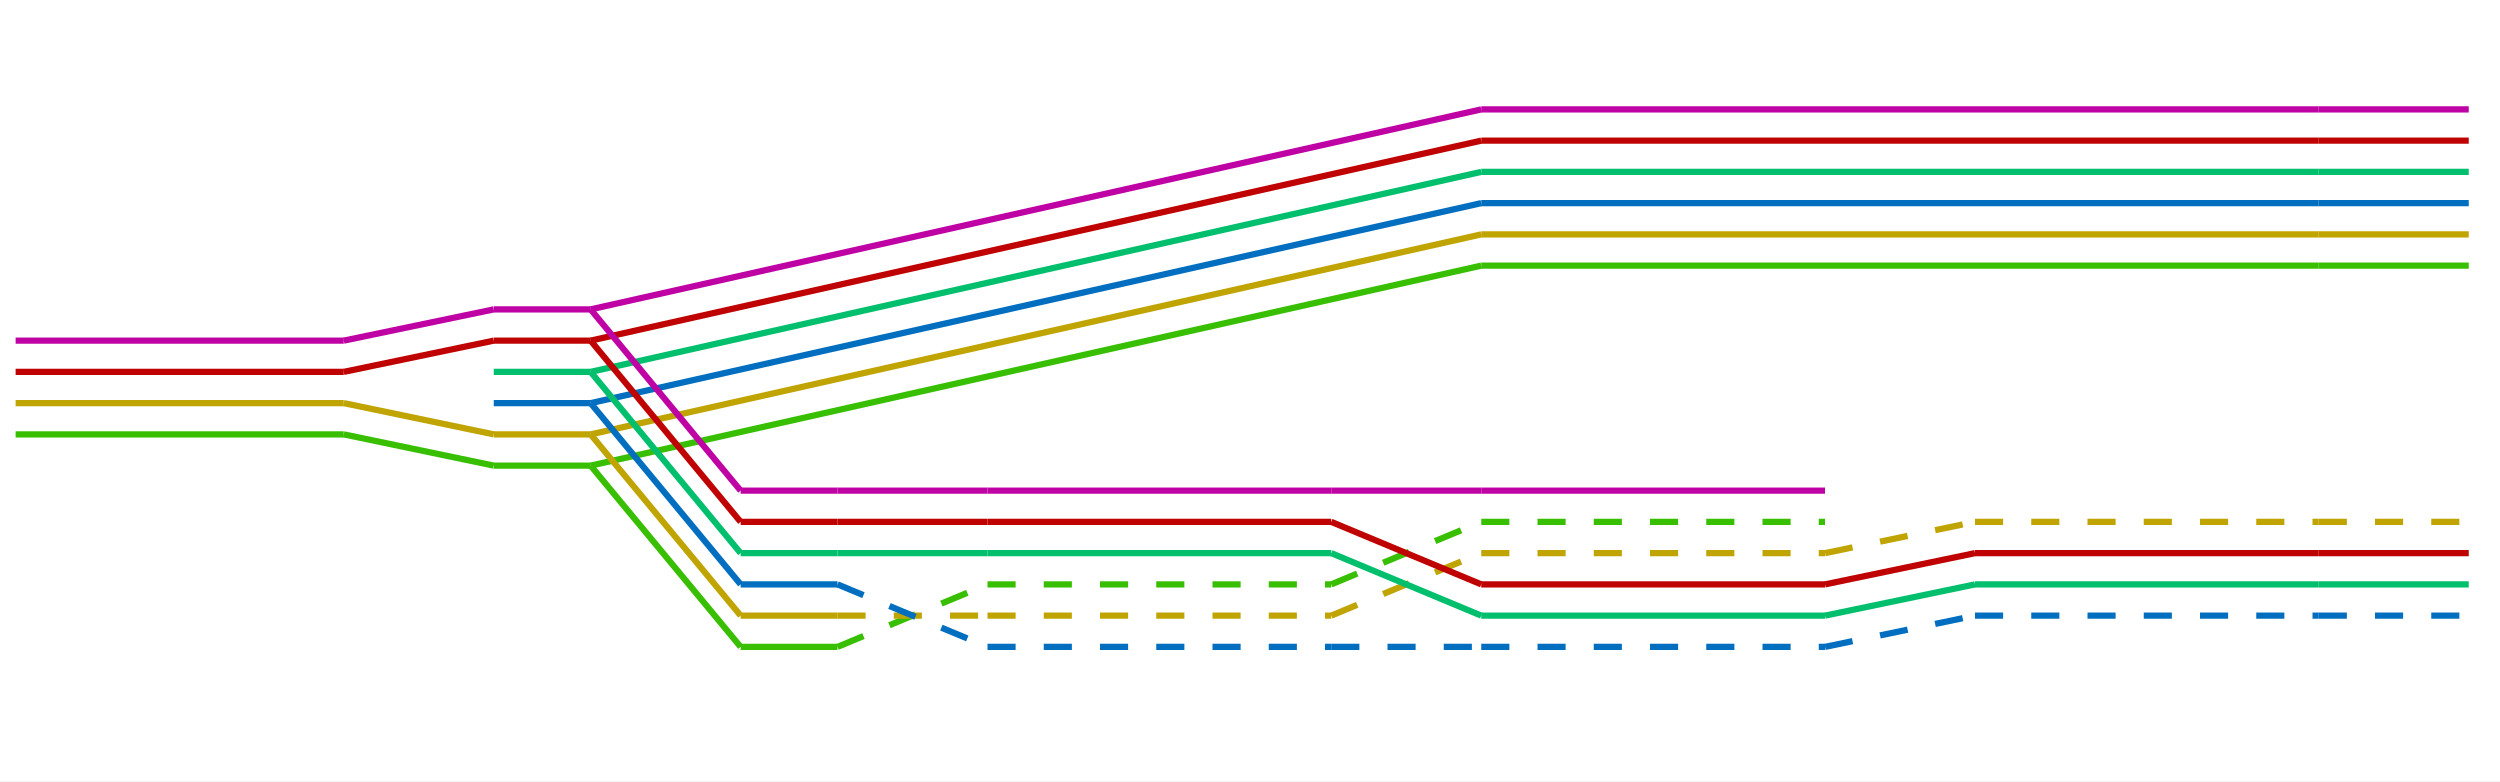
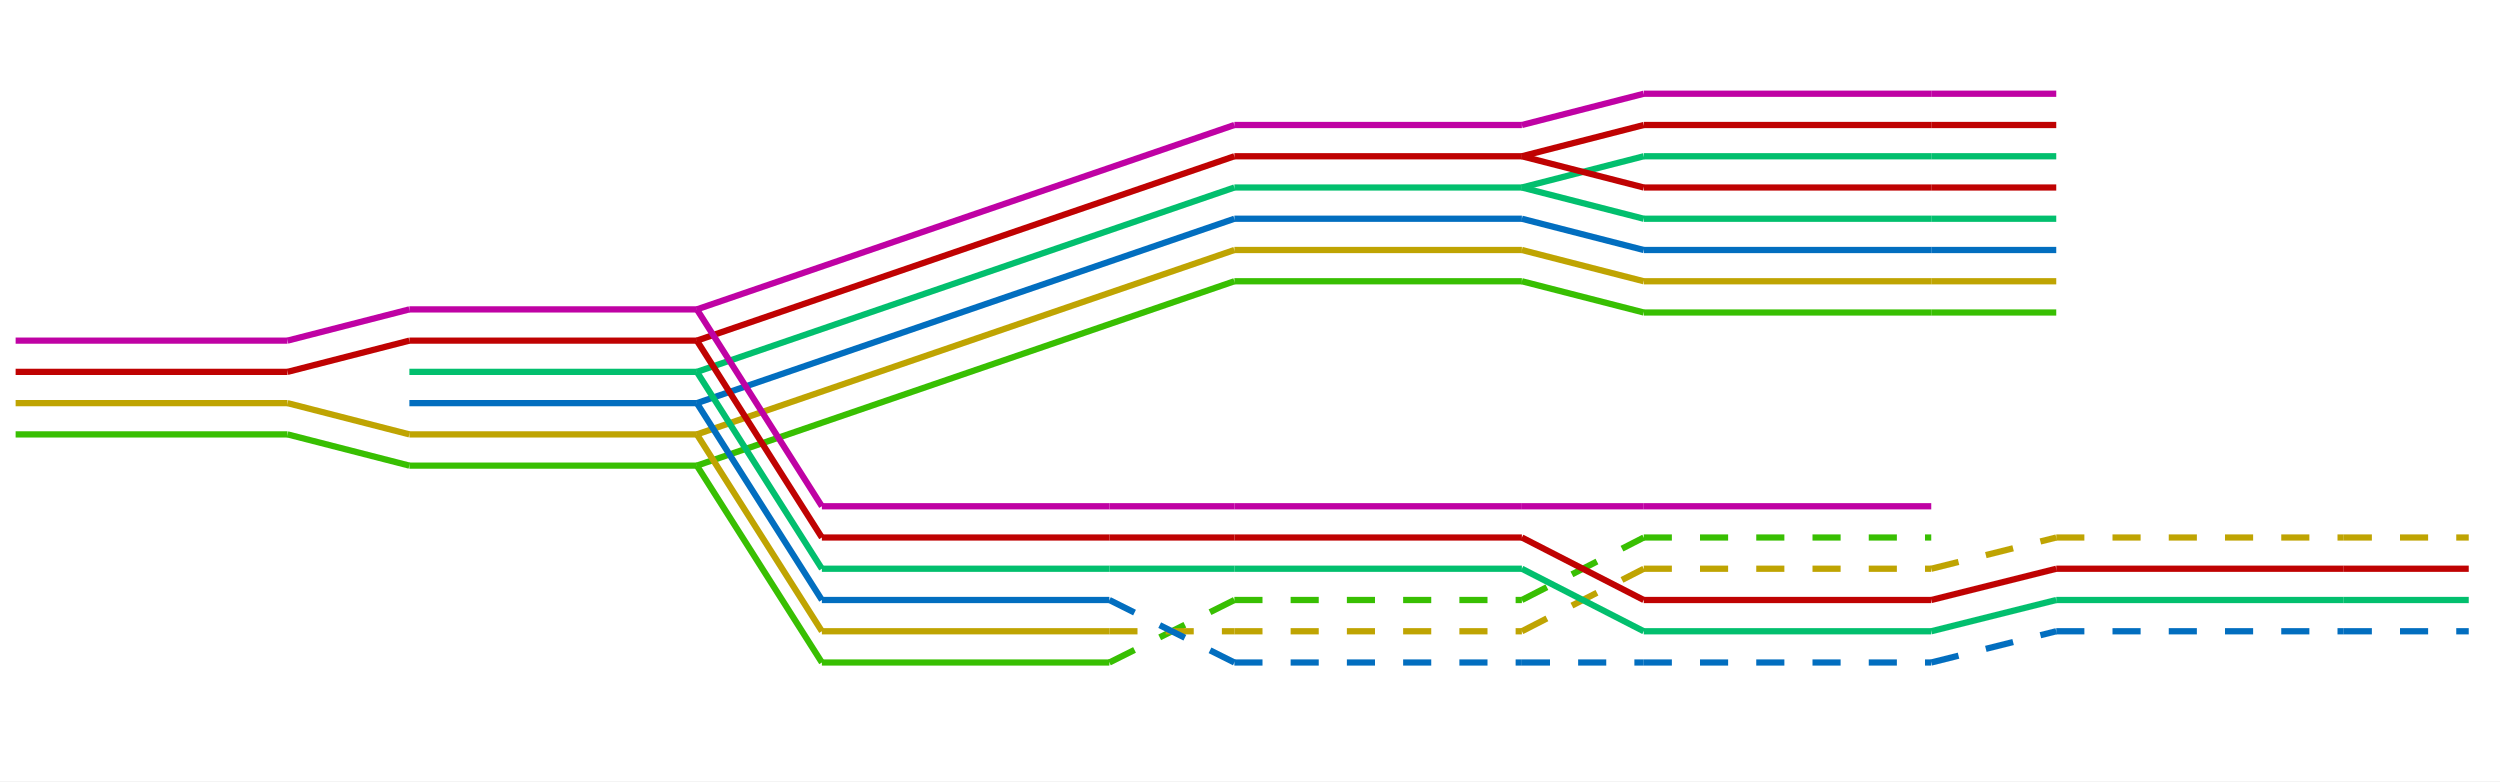
<svg xmlns="http://www.w3.org/2000/svg" fill-opacity="1" color-rendering="auto" color-interpolation="auto" text-rendering="auto" stroke="black" stroke-linecap="square" stroke-miterlimit="10" shape-rendering="auto" stroke-opacity="1" fill="black" stroke-dasharray="none" font-weight="normal" stroke-width="1" font-family="'Dialog'" font-style="normal" stroke-linejoin="miter" font-size="12px" stroke-dashoffset="0" image-rendering="auto">
  <defs id="genericDefs" />
  <g>
    <g fill="white" stroke="white">
      <rect x="0" width="800" height="250" y="0" stroke="none" />
    </g>
    <g fill="rgb(191,2,164)" stroke-width="2" stroke-linecap="butt" stroke="rgb(191,2,164)" stroke-linejoin="bevel">
-       <line y2="109" fill="none" x1="5" x2="110" y1="109" />
-       <line y2="119" fill="none" x1="5" x2="110" stroke="rgb(191,2,2)" y1="119" />
-       <line y2="129" fill="none" x1="5" x2="110" stroke="rgb(191,164,2)" y1="129" />
-       <line y2="139" fill="none" x1="5" x2="110" stroke="rgb(56,191,2)" y1="139" />
-       <line y2="99" fill="none" x1="110" x2="158" y1="109" />
-       <line y2="109" fill="none" x1="110" x2="158" stroke="rgb(191,2,2)" y1="119" />
-       <line y2="139" fill="none" x1="110" x2="158" stroke="rgb(191,164,2)" y1="129" />
-       <line y2="149" fill="none" x1="110" x2="158" stroke="rgb(56,191,2)" y1="139" />
-       <line y2="99" fill="none" x1="158" x2="189" y1="99" />
-       <line y2="109" fill="none" x1="158" x2="189" stroke="rgb(191,2,2)" y1="109" />
-       <line y2="119" fill="none" x1="158" x2="189" stroke="rgb(2,191,110)" y1="119" />
-       <line y2="129" fill="none" x1="158" x2="189" stroke="rgb(2,110,191)" y1="129" />
-       <line y2="139" fill="none" x1="158" x2="189" stroke="rgb(191,164,2)" y1="139" />
-       <line y2="149" fill="none" x1="158" x2="189" stroke="rgb(56,191,2)" y1="149" />
-       <line y2="35" fill="none" x1="189" x2="474" y1="99" />
-       <line y2="45" fill="none" x1="189" x2="474" stroke="rgb(191,2,2)" y1="109" />
-       <line y2="55" fill="none" x1="189" x2="474" stroke="rgb(2,191,110)" y1="119" />
-       <line y2="65" fill="none" x1="189" x2="474" stroke="rgb(2,110,191)" y1="129" />
-       <line y2="75" fill="none" x1="189" x2="474" stroke="rgb(191,164,2)" y1="139" />
-       <line y2="85" fill="none" x1="189" x2="474" stroke="rgb(56,191,2)" y1="149" />
-       <line y2="35" fill="none" x1="474" x2="742" y1="35" />
-       <line y2="45" fill="none" x1="474" x2="742" stroke="rgb(191,2,2)" y1="45" />
-       <line y2="55" fill="none" x1="474" x2="742" stroke="rgb(2,191,110)" y1="55" />
-       <line y2="65" fill="none" x1="474" x2="742" stroke="rgb(2,110,191)" y1="65" />
-       <line y2="75" fill="none" x1="474" x2="742" stroke="rgb(191,164,2)" y1="75" />
-       <line y2="85" fill="none" x1="474" x2="742" stroke="rgb(56,191,2)" y1="85" />
-       <line y2="35" fill="none" x1="742" x2="790" y1="35" />
-       <line y2="45" fill="none" x1="742" x2="790" stroke="rgb(191,2,2)" y1="45" />
-       <line y2="55" fill="none" x1="742" x2="790" stroke="rgb(2,191,110)" y1="55" />
-       <line y2="65" fill="none" x1="742" x2="790" stroke="rgb(2,110,191)" y1="65" />
-       <line y2="75" fill="none" x1="742" x2="790" stroke="rgb(191,164,2)" y1="75" />
-       <line y2="85" fill="none" x1="742" x2="790" stroke="rgb(56,191,2)" y1="85" />
-       <line y2="35" fill="none" x1="790" x2="790" y1="35" />
-       <line y2="45" fill="none" x1="790" x2="790" stroke="rgb(191,2,2)" y1="45" />
-       <line y2="55" fill="none" x1="790" x2="790" stroke="rgb(2,191,110)" y1="55" />
-       <line y2="65" fill="none" x1="790" x2="790" stroke="rgb(2,110,191)" y1="65" />
-       <line y2="75" fill="none" x1="790" x2="790" stroke="rgb(191,164,2)" y1="75" />
-       <line y2="85" fill="none" x1="790" x2="790" stroke="rgb(56,191,2)" y1="85" />
-       <line y2="157" fill="none" x1="189" x2="237" y1="99" />
-       <line y2="167" fill="none" x1="189" x2="237" stroke="rgb(191,2,2)" y1="109" />
-       <line y2="177" fill="none" x1="189" x2="237" stroke="rgb(2,191,110)" y1="119" />
-       <line y2="187" fill="none" x1="189" x2="237" stroke="rgb(2,110,191)" y1="129" />
-       <line y2="197" fill="none" x1="189" x2="237" stroke="rgb(191,164,2)" y1="139" />
-       <line y2="207" fill="none" x1="189" x2="237" stroke="rgb(56,191,2)" y1="149" />
-       <line y2="157" fill="none" x1="237" x2="268" y1="157" />
-       <line y2="167" fill="none" x1="237" x2="268" stroke="rgb(191,2,2)" y1="167" />
-       <line y2="177" fill="none" x1="237" x2="268" stroke="rgb(2,191,110)" y1="177" />
-       <line y2="187" fill="none" x1="237" x2="268" stroke="rgb(2,110,191)" y1="187" />
-       <line y2="197" fill="none" x1="237" x2="268" stroke="rgb(191,164,2)" y1="197" />
-       <line y2="207" fill="none" x1="237" x2="268" stroke="rgb(56,191,2)" y1="207" />
-       <line y2="157" fill="none" x1="268" x2="316" y1="157" />
-       <line y2="167" fill="none" x1="268" x2="316" stroke="rgb(191,2,2)" y1="167" />
-       <line y2="177" fill="none" x1="268" x2="316" stroke="rgb(2,191,110)" y1="177" />
+       <line y2="109" fill="none" x1="5" x2="92" y1="109" />
+       <line y2="119" fill="none" x1="5" x2="92" stroke="rgb(191,2,2)" y1="119" />
+       <line y2="129" fill="none" x1="5" x2="92" stroke="rgb(191,164,2)" y1="129" />
+       <line y2="139" fill="none" x1="5" x2="92" stroke="rgb(56,191,2)" y1="139" />
+       <line y2="99" fill="none" x1="92" x2="131" y1="109" />
+       <line y2="109" fill="none" x1="92" x2="131" stroke="rgb(191,2,2)" y1="119" />
+       <line y2="139" fill="none" x1="92" x2="131" stroke="rgb(191,164,2)" y1="129" />
+       <line y2="149" fill="none" x1="92" x2="131" stroke="rgb(56,191,2)" y1="139" />
+       <line y2="99" fill="none" x1="131" x2="223" y1="99" />
+       <line y2="109" fill="none" x1="131" x2="223" stroke="rgb(191,2,2)" y1="109" />
+       <line y2="119" fill="none" x1="131" x2="223" stroke="rgb(2,191,110)" y1="119" />
+       <line y2="129" fill="none" x1="131" x2="223" stroke="rgb(2,110,191)" y1="129" />
+       <line y2="139" fill="none" x1="131" x2="223" stroke="rgb(191,164,2)" y1="139" />
+       <line y2="149" fill="none" x1="131" x2="223" stroke="rgb(56,191,2)" y1="149" />
+       <line y2="40" fill="none" x1="223" x2="395" y1="99" />
+       <line y2="50" fill="none" x1="223" x2="395" stroke="rgb(191,2,2)" y1="109" />
+       <line y2="60" fill="none" x1="223" x2="395" stroke="rgb(2,191,110)" y1="119" />
+       <line y2="70" fill="none" x1="223" x2="395" stroke="rgb(2,110,191)" y1="129" />
+       <line y2="80" fill="none" x1="223" x2="395" stroke="rgb(191,164,2)" y1="139" />
+       <line y2="90" fill="none" x1="223" x2="395" stroke="rgb(56,191,2)" y1="149" />
+       <line y2="40" fill="none" x1="395" x2="487" y1="40" />
+       <line y2="50" fill="none" x1="395" x2="487" stroke="rgb(191,2,2)" y1="50" />
+       <line y2="60" fill="none" x1="395" x2="487" stroke="rgb(2,191,110)" y1="60" />
+       <line y2="70" fill="none" x1="395" x2="487" stroke="rgb(2,110,191)" y1="70" />
+       <line y2="80" fill="none" x1="395" x2="487" stroke="rgb(191,164,2)" y1="80" />
+       <line y2="90" fill="none" x1="395" x2="487" stroke="rgb(56,191,2)" y1="90" />
+       <line y2="30" fill="none" x1="487" x2="526" y1="40" />
+       <line y2="40" fill="none" x1="487" x2="526" stroke="rgb(191,2,2)" y1="50" />
+       <line y2="50" fill="none" x1="487" x2="526" stroke="rgb(2,191,110)" y1="60" />
+       <line y2="60" fill="none" x1="487" x2="526" stroke="rgb(191,2,2)" y1="50" />
+       <line y2="70" fill="none" x1="487" x2="526" stroke="rgb(2,191,110)" y1="60" />
+       <line y2="80" fill="none" x1="487" x2="526" stroke="rgb(2,110,191)" y1="70" />
+       <line y2="90" fill="none" x1="487" x2="526" stroke="rgb(191,164,2)" y1="80" />
+       <line y2="100" fill="none" x1="487" x2="526" stroke="rgb(56,191,2)" y1="90" />
+       <line y2="30" fill="none" x1="526" x2="618" y1="30" />
+       <line y2="40" fill="none" x1="526" x2="618" stroke="rgb(191,2,2)" y1="40" />
+       <line y2="50" fill="none" x1="526" x2="618" stroke="rgb(2,191,110)" y1="50" />
+       <line y2="60" fill="none" x1="526" x2="618" stroke="rgb(191,2,2)" y1="60" />
+       <line y2="70" fill="none" x1="526" x2="618" stroke="rgb(2,191,110)" y1="70" />
+       <line y2="80" fill="none" x1="526" x2="618" stroke="rgb(2,110,191)" y1="80" />
+       <line y2="90" fill="none" x1="526" x2="618" stroke="rgb(191,164,2)" y1="90" />
+       <line y2="100" fill="none" x1="526" x2="618" stroke="rgb(56,191,2)" y1="100" />
+       <line y2="30" fill="none" x1="618" x2="658" y1="30" />
+       <line y2="40" fill="none" x1="618" x2="658" stroke="rgb(191,2,2)" y1="40" />
+       <line y2="50" fill="none" x1="618" x2="658" stroke="rgb(2,191,110)" y1="50" />
+       <line y2="60" fill="none" x1="618" x2="658" stroke="rgb(191,2,2)" y1="60" />
+       <line y2="70" fill="none" x1="618" x2="658" stroke="rgb(2,191,110)" y1="70" />
+       <line y2="80" fill="none" x1="618" x2="658" stroke="rgb(2,110,191)" y1="80" />
+       <line y2="90" fill="none" x1="618" x2="658" stroke="rgb(191,164,2)" y1="90" />
+       <line y2="100" fill="none" x1="618" x2="658" stroke="rgb(56,191,2)" y1="100" />
+       <line y2="30" fill="none" x1="658" x2="658" y1="30" />
+       <line y2="40" fill="none" x1="658" x2="658" stroke="rgb(191,2,2)" y1="40" />
+       <line y2="50" fill="none" x1="658" x2="658" stroke="rgb(2,191,110)" y1="50" />
+       <line y2="60" fill="none" x1="658" x2="658" stroke="rgb(191,2,2)" y1="60" />
+       <line y2="70" fill="none" x1="658" x2="658" stroke="rgb(2,191,110)" y1="70" />
+       <line y2="80" fill="none" x1="658" x2="658" stroke="rgb(2,110,191)" y1="80" />
+       <line y2="90" fill="none" x1="658" x2="658" stroke="rgb(191,164,2)" y1="90" />
+       <line y2="100" fill="none" x1="658" x2="658" stroke="rgb(56,191,2)" y1="100" />
+       <line y2="162" fill="none" x1="223" x2="263" y1="99" />
+       <line y2="172" fill="none" x1="223" x2="263" stroke="rgb(191,2,2)" y1="109" />
+       <line y2="182" fill="none" x1="223" x2="263" stroke="rgb(2,191,110)" y1="119" />
+       <line y2="192" fill="none" x1="223" x2="263" stroke="rgb(2,110,191)" y1="129" />
+       <line y2="202" fill="none" x1="223" x2="263" stroke="rgb(191,164,2)" y1="139" />
+       <line y2="212" fill="none" x1="223" x2="263" stroke="rgb(56,191,2)" y1="149" />
+       <line y2="162" fill="none" x1="263" x2="355" y1="162" />
+       <line y2="172" fill="none" x1="263" x2="355" stroke="rgb(191,2,2)" y1="172" />
+       <line y2="182" fill="none" x1="263" x2="355" stroke="rgb(2,191,110)" y1="182" />
+       <line y2="192" fill="none" x1="263" x2="355" stroke="rgb(2,110,191)" y1="192" />
+       <line y2="202" fill="none" x1="263" x2="355" stroke="rgb(191,164,2)" y1="202" />
+       <line y2="212" fill="none" x1="263" x2="355" stroke="rgb(56,191,2)" y1="212" />
+       <line y2="162" fill="none" x1="355" x2="395" y1="162" />
+       <line y2="172" fill="none" x1="355" x2="395" stroke="rgb(191,2,2)" y1="172" />
+       <line y2="182" fill="none" x1="355" x2="395" stroke="rgb(2,191,110)" y1="182" />
    </g>
    <g stroke-linecap="butt" fill="rgb(56,191,2)" stroke-linejoin="bevel" stroke-dasharray="9" stroke="rgb(56,191,2)" stroke-width="2" stroke-miterlimit="0">
-       <line y2="187" fill="none" x1="268" x2="316" y1="207" />
-       <line y2="197" fill="none" x1="268" x2="316" stroke="rgb(191,164,2)" y1="197" />
-       <line y2="207" fill="none" x1="268" x2="316" stroke="rgb(2,110,191)" y1="187" />
+       <line y2="192" fill="none" x1="355" x2="395" y1="212" />
+       <line y2="202" fill="none" x1="355" x2="395" stroke="rgb(191,164,2)" y1="202" />
+       <line y2="212" fill="none" x1="355" x2="395" stroke="rgb(2,110,191)" y1="192" />
    </g>
    <g fill="rgb(191,2,164)" stroke-width="2" stroke-linecap="butt" stroke="rgb(191,2,164)" stroke-linejoin="bevel">
-       <line y2="157" fill="none" x1="316" x2="426" y1="157" />
-       <line y2="167" fill="none" x1="316" x2="426" stroke="rgb(191,2,2)" y1="167" />
-       <line y2="177" fill="none" x1="316" x2="426" stroke="rgb(2,191,110)" y1="177" />
+       <line y2="162" fill="none" x1="395" x2="487" y1="162" />
+       <line y2="172" fill="none" x1="395" x2="487" stroke="rgb(191,2,2)" y1="172" />
+       <line y2="182" fill="none" x1="395" x2="487" stroke="rgb(2,191,110)" y1="182" />
    </g>
    <g stroke-linecap="butt" fill="rgb(56,191,2)" stroke-linejoin="bevel" stroke-dasharray="9" stroke="rgb(56,191,2)" stroke-width="2" stroke-miterlimit="0">
-       <line y2="187" fill="none" x1="316" x2="426" y1="187" />
-       <line y2="197" fill="none" x1="316" x2="426" stroke="rgb(191,164,2)" y1="197" />
-       <line y2="207" fill="none" x1="316" x2="426" stroke="rgb(2,110,191)" y1="207" />
+       <line y2="192" fill="none" x1="395" x2="487" y1="192" />
+       <line y2="202" fill="none" x1="395" x2="487" stroke="rgb(191,164,2)" y1="202" />
+       <line y2="212" fill="none" x1="395" x2="487" stroke="rgb(2,110,191)" y1="212" />
    </g>
    <g fill="rgb(191,2,164)" stroke-width="2" stroke-linecap="butt" stroke="rgb(191,2,164)" stroke-linejoin="bevel">
-       <line y2="157" fill="none" x1="426" x2="474" y1="157" />
+       <line y2="162" fill="none" x1="487" x2="526" y1="162" />
    </g>
    <g stroke-linecap="butt" fill="rgb(56,191,2)" stroke-linejoin="bevel" stroke-dasharray="9" stroke="rgb(56,191,2)" stroke-width="2" stroke-miterlimit="0">
-       <line y2="167" fill="none" x1="426" x2="474" y1="187" />
-       <line y2="177" fill="none" x1="426" x2="474" stroke="rgb(191,164,2)" y1="197" />
+       <line y2="172" fill="none" x1="487" x2="526" y1="192" />
+       <line y2="182" fill="none" x1="487" x2="526" stroke="rgb(191,164,2)" y1="202" />
    </g>
    <g fill="rgb(191,2,2)" stroke-width="2" stroke-linecap="butt" stroke="rgb(191,2,2)" stroke-linejoin="bevel">
-       <line y2="187" fill="none" x1="426" x2="474" y1="167" />
-       <line y2="197" fill="none" x1="426" x2="474" stroke="rgb(2,191,110)" y1="177" />
+       <line y2="192" fill="none" x1="487" x2="526" y1="172" />
+       <line y2="202" fill="none" x1="487" x2="526" stroke="rgb(2,191,110)" y1="182" />
    </g>
    <g stroke-linecap="butt" fill="rgb(2,110,191)" stroke-linejoin="bevel" stroke-dasharray="9" stroke="rgb(2,110,191)" stroke-width="2" stroke-miterlimit="0">
-       <line y2="207" fill="none" x1="426" x2="474" y1="207" />
+       <line y2="212" fill="none" x1="487" x2="526" y1="212" />
    </g>
    <g fill="rgb(191,2,164)" stroke-width="2" stroke-linecap="butt" stroke="rgb(191,2,164)" stroke-linejoin="bevel">
-       <line y2="157" fill="none" x1="474" x2="584" y1="157" />
+       <line y2="162" fill="none" x1="526" x2="618" y1="162" />
    </g>
    <g stroke-linecap="butt" fill="rgb(56,191,2)" stroke-linejoin="bevel" stroke-dasharray="9" stroke="rgb(56,191,2)" stroke-width="2" stroke-miterlimit="0">
-       <line y2="167" fill="none" x1="474" x2="584" y1="167" />
-       <line y2="177" fill="none" x1="474" x2="584" stroke="rgb(191,164,2)" y1="177" />
+       <line y2="172" fill="none" x1="526" x2="618" y1="172" />
+       <line y2="182" fill="none" x1="526" x2="618" stroke="rgb(191,164,2)" y1="182" />
    </g>
    <g fill="rgb(191,2,2)" stroke-width="2" stroke-linecap="butt" stroke="rgb(191,2,2)" stroke-linejoin="bevel">
-       <line y2="187" fill="none" x1="474" x2="584" y1="187" />
-       <line y2="197" fill="none" x1="474" x2="584" stroke="rgb(2,191,110)" y1="197" />
+       <line y2="192" fill="none" x1="526" x2="618" y1="192" />
+       <line y2="202" fill="none" x1="526" x2="618" stroke="rgb(2,191,110)" y1="202" />
    </g>
    <g stroke-linecap="butt" fill="rgb(2,110,191)" stroke-linejoin="bevel" stroke-dasharray="9" stroke="rgb(2,110,191)" stroke-width="2" stroke-miterlimit="0">
-       <line y2="207" fill="none" x1="474" x2="584" y1="207" />
-       <line y2="167" fill="none" x1="584" x2="632" stroke="rgb(191,164,2)" y1="177" />
+       <line y2="212" fill="none" x1="526" x2="618" y1="212" />
+       <line y2="172" fill="none" x1="618" x2="658" stroke="rgb(191,164,2)" y1="182" />
    </g>
    <g fill="rgb(191,2,2)" stroke-width="2" stroke-linecap="butt" stroke="rgb(191,2,2)" stroke-linejoin="bevel">
-       <line y2="177" fill="none" x1="584" x2="632" y1="187" />
-       <line y2="187" fill="none" x1="584" x2="632" stroke="rgb(2,191,110)" y1="197" />
+       <line y2="182" fill="none" x1="618" x2="658" y1="192" />
+       <line y2="192" fill="none" x1="618" x2="658" stroke="rgb(2,191,110)" y1="202" />
    </g>
    <g stroke-linecap="butt" fill="rgb(2,110,191)" stroke-linejoin="bevel" stroke-dasharray="9" stroke="rgb(2,110,191)" stroke-width="2" stroke-miterlimit="0">
-       <line y2="197" fill="none" x1="584" x2="632" y1="207" />
-       <line y2="167" fill="none" x1="632" x2="742" stroke="rgb(191,164,2)" y1="167" />
+       <line y2="202" fill="none" x1="618" x2="658" y1="212" />
+       <line y2="172" fill="none" x1="658" x2="750" stroke="rgb(191,164,2)" y1="172" />
    </g>
    <g fill="rgb(191,2,2)" stroke-width="2" stroke-linecap="butt" stroke="rgb(191,2,2)" stroke-linejoin="bevel">
-       <line y2="177" fill="none" x1="632" x2="742" y1="177" />
-       <line y2="187" fill="none" x1="632" x2="742" stroke="rgb(2,191,110)" y1="187" />
+       <line y2="182" fill="none" x1="658" x2="750" y1="182" />
+       <line y2="192" fill="none" x1="658" x2="750" stroke="rgb(2,191,110)" y1="192" />
    </g>
    <g stroke-linecap="butt" fill="rgb(2,110,191)" stroke-linejoin="bevel" stroke-dasharray="9" stroke="rgb(2,110,191)" stroke-width="2" stroke-miterlimit="0">
-       <line y2="197" fill="none" x1="632" x2="742" y1="197" />
-       <line y2="167" fill="none" x1="742" x2="790" stroke="rgb(191,164,2)" y1="167" />
+       <line y2="202" fill="none" x1="658" x2="750" y1="202" />
+       <line y2="172" fill="none" x1="750" x2="790" stroke="rgb(191,164,2)" y1="172" />
    </g>
    <g fill="rgb(191,2,2)" stroke-width="2" stroke-linecap="butt" stroke="rgb(191,2,2)" stroke-linejoin="bevel">
-       <line y2="177" fill="none" x1="742" x2="790" y1="177" />
-       <line y2="187" fill="none" x1="742" x2="790" stroke="rgb(2,191,110)" y1="187" />
+       <line y2="182" fill="none" x1="750" x2="790" y1="182" />
+       <line y2="192" fill="none" x1="750" x2="790" stroke="rgb(2,191,110)" y1="192" />
    </g>
    <g stroke-linecap="butt" fill="rgb(2,110,191)" stroke-linejoin="bevel" stroke-dasharray="9" stroke="rgb(2,110,191)" stroke-width="2" stroke-miterlimit="0">
-       <line y2="197" fill="none" x1="742" x2="790" y1="197" />
-       <line y2="167" fill="none" x1="790" x2="790" stroke="rgb(191,164,2)" y1="167" />
+       <line y2="202" fill="none" x1="750" x2="790" y1="202" />
+       <line y2="172" fill="none" x1="790" x2="790" stroke="rgb(191,164,2)" y1="172" />
    </g>
    <g fill="rgb(191,2,2)" stroke-width="2" stroke-linecap="butt" stroke="rgb(191,2,2)" stroke-linejoin="bevel">
-       <line y2="177" fill="none" x1="790" x2="790" y1="177" />
-       <line y2="187" fill="none" x1="790" x2="790" stroke="rgb(2,191,110)" y1="187" />
+       <line y2="182" fill="none" x1="790" x2="790" y1="182" />
+       <line y2="192" fill="none" x1="790" x2="790" stroke="rgb(2,191,110)" y1="192" />
    </g>
    <g stroke-linecap="butt" fill="rgb(2,110,191)" stroke-linejoin="bevel" stroke-dasharray="9" stroke="rgb(2,110,191)" stroke-width="2" stroke-miterlimit="0">
-       <line y2="197" fill="none" x1="790" x2="790" y1="197" />
+       <line y2="202" fill="none" x1="790" x2="790" y1="202" />
    </g>
  </g>
</svg>
